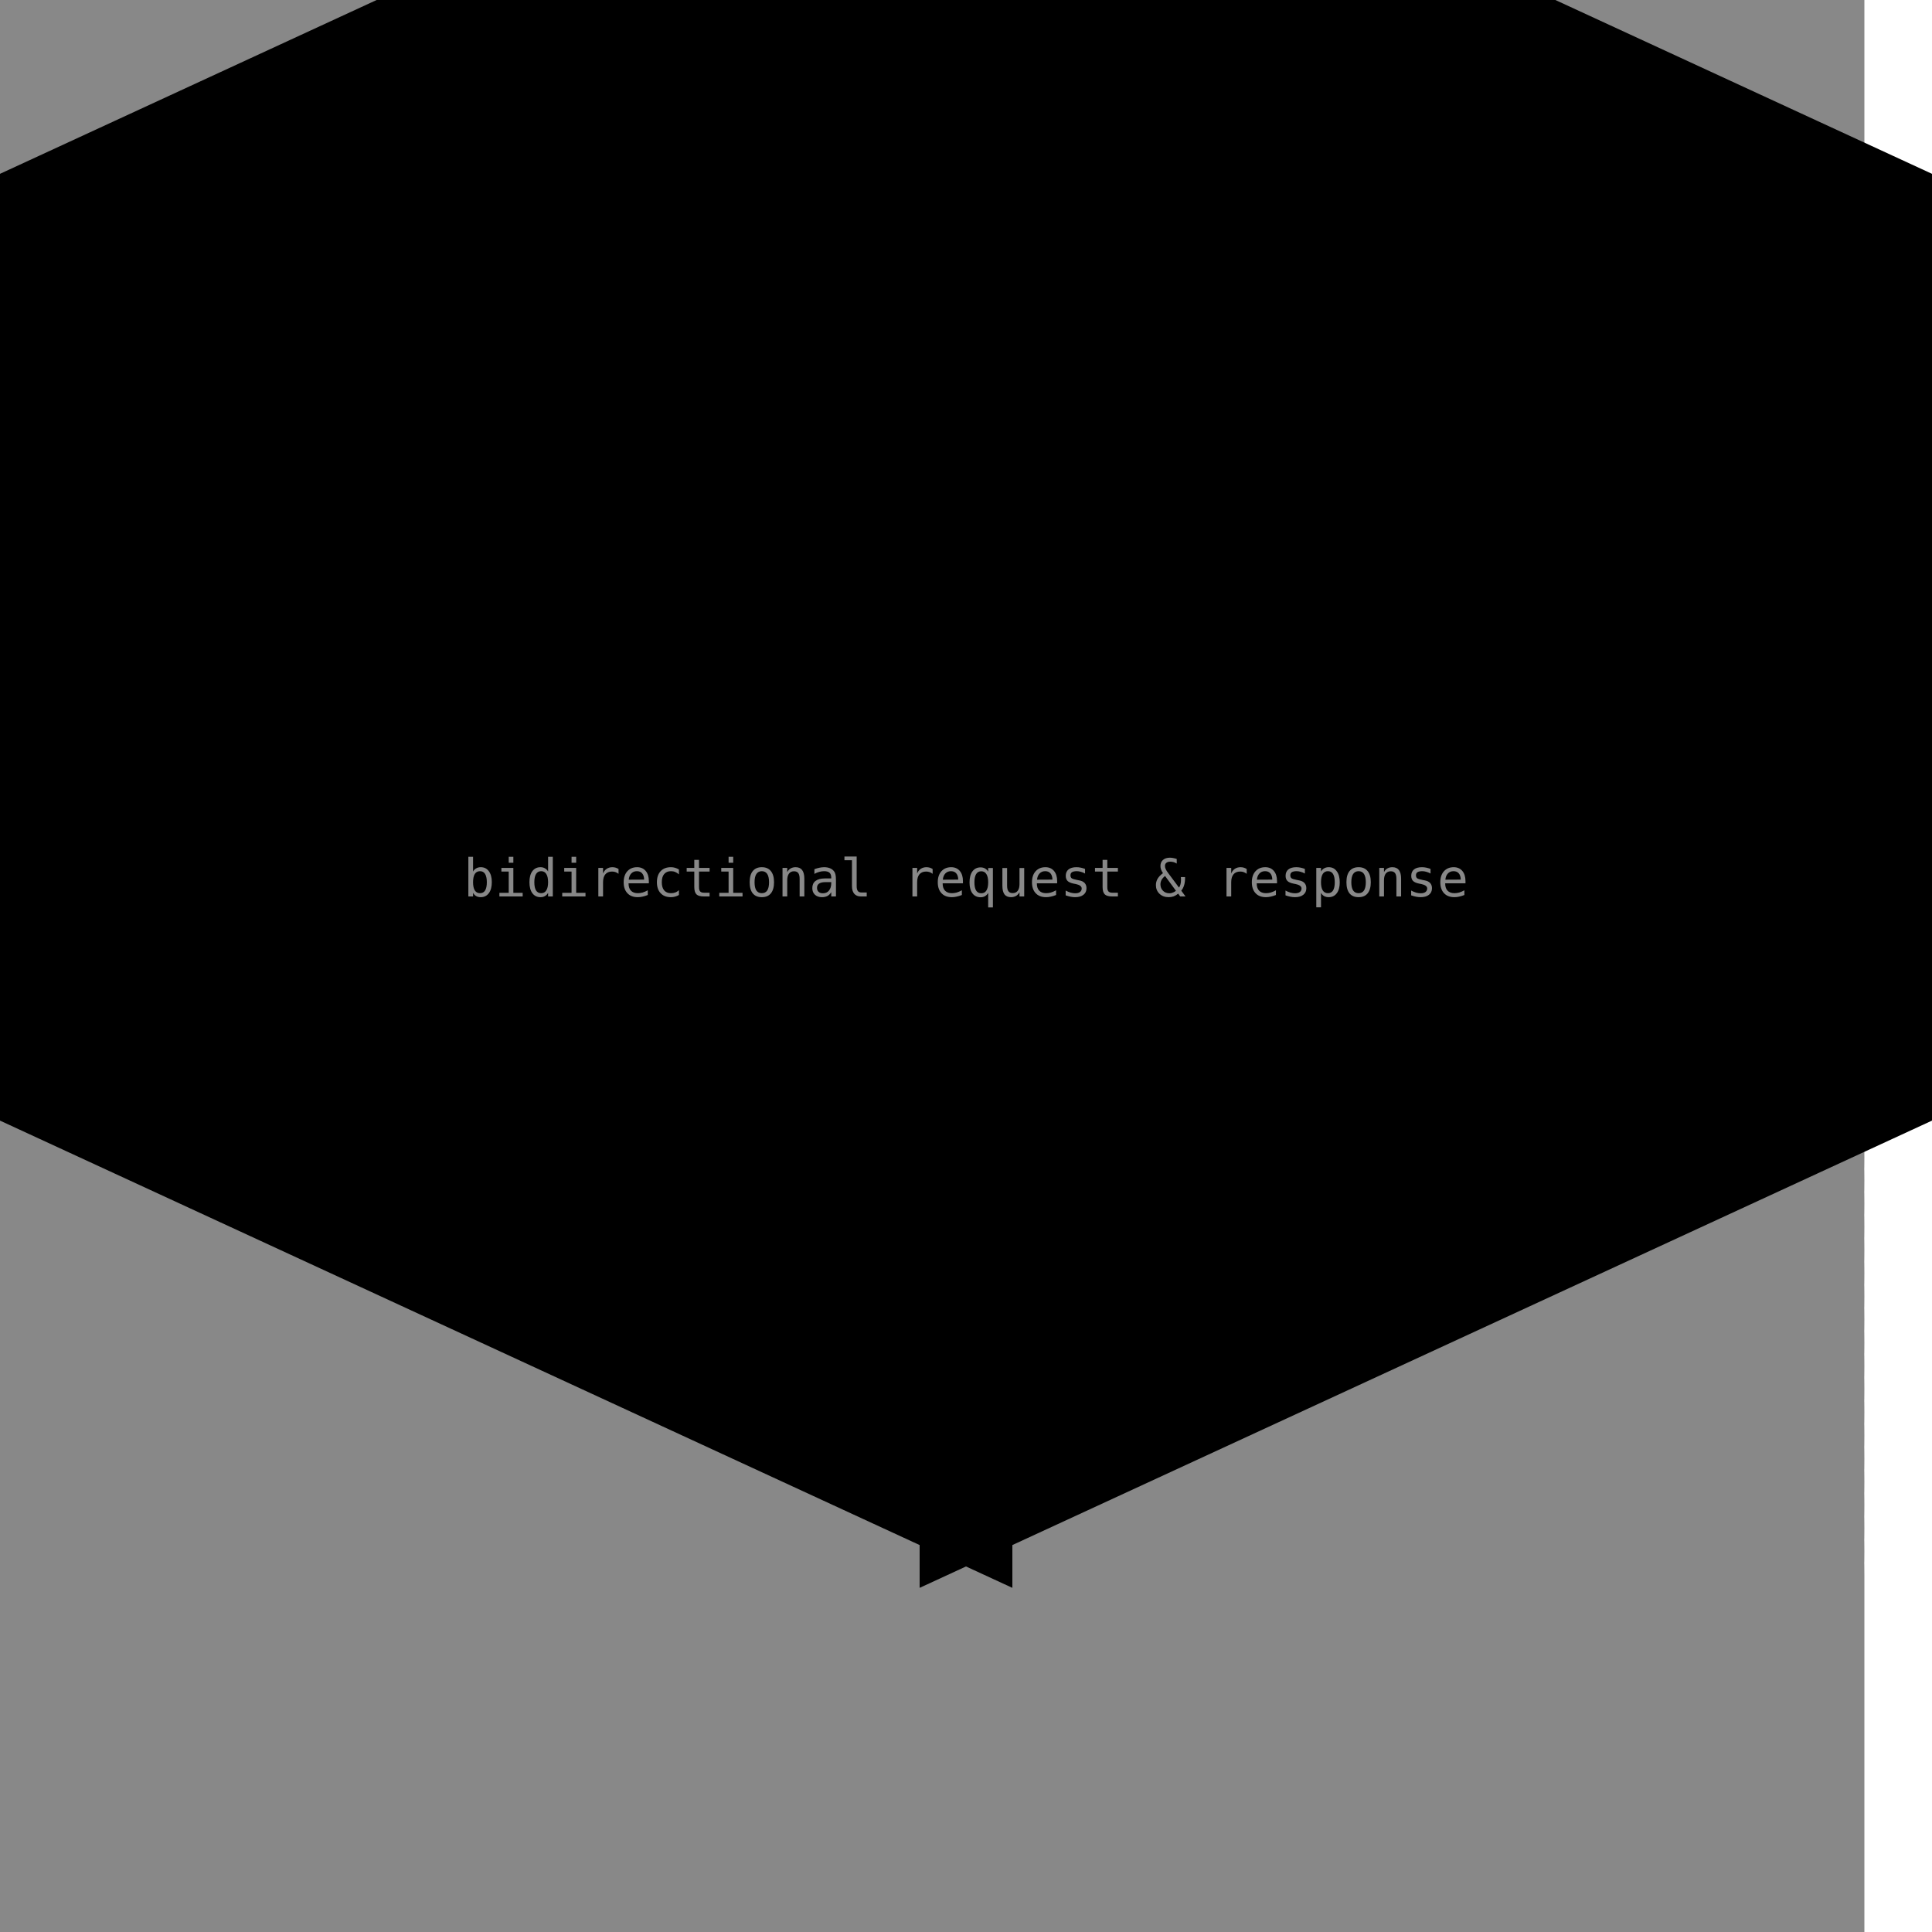
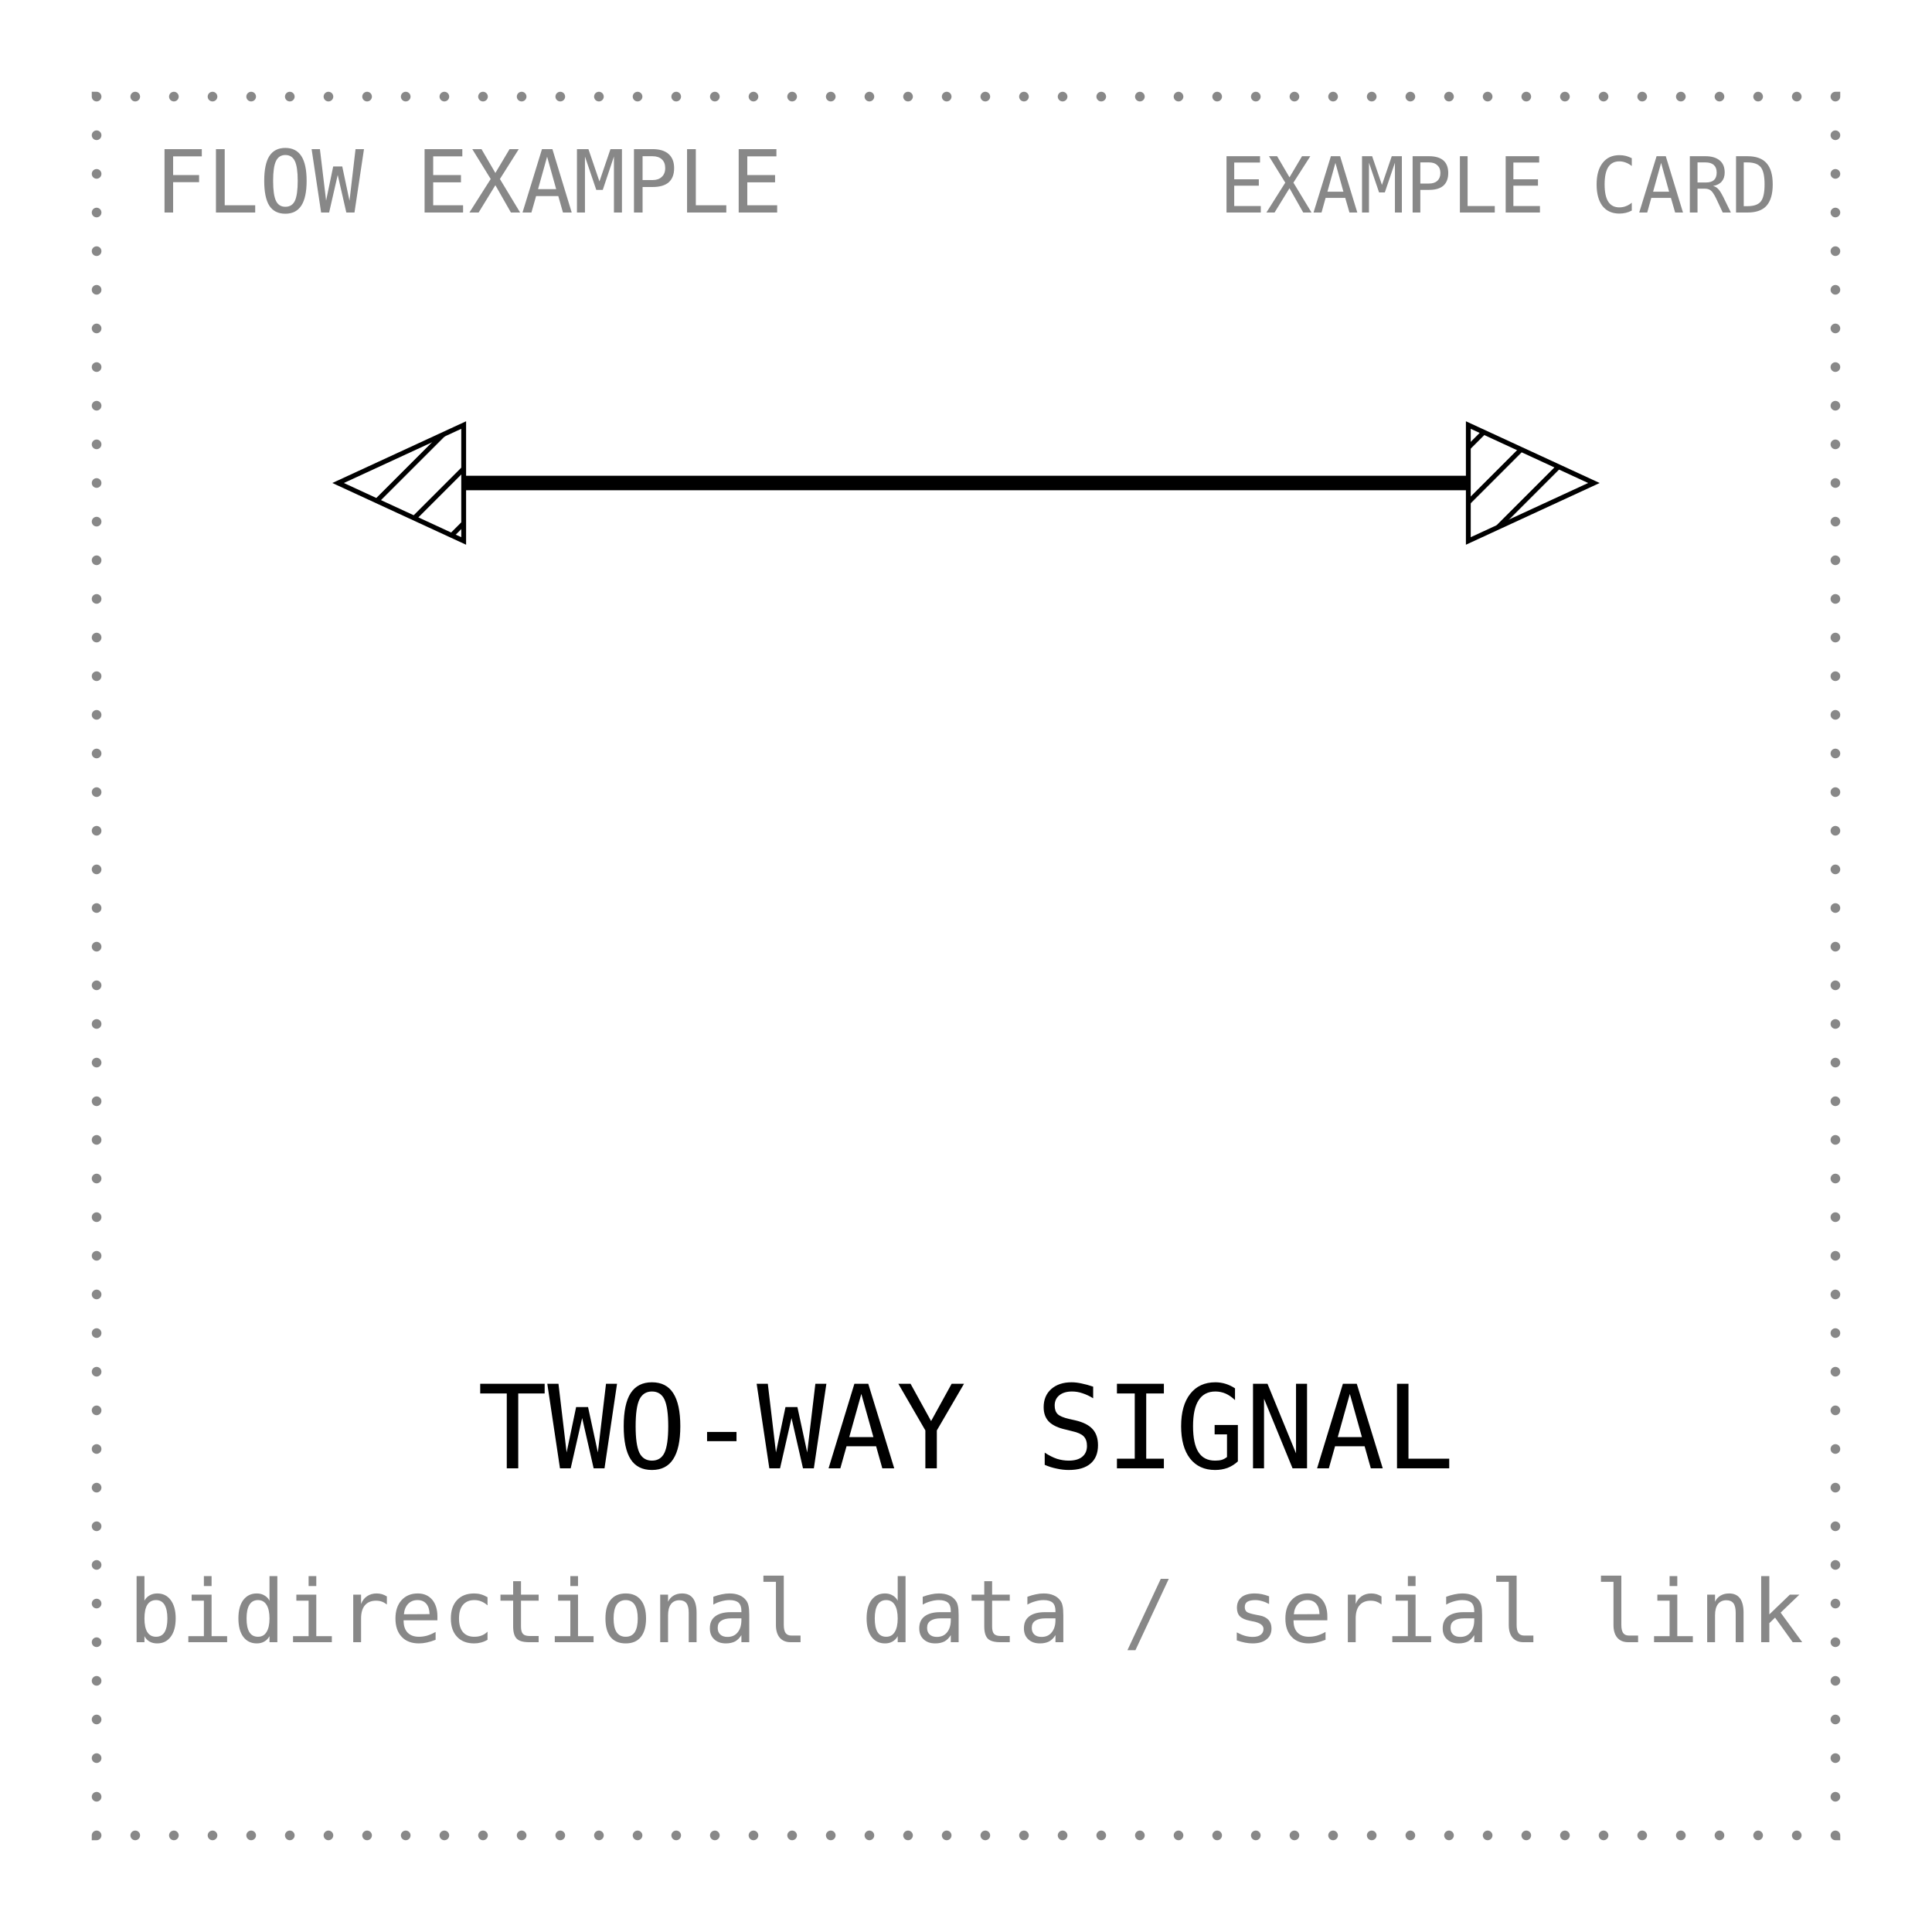
<svg xmlns="http://www.w3.org/2000/svg" viewBox="0 0 200 200" width="200" height="200">
  <defs>
-     <pattern id="hatch" width="200" height="200" patternTransform="rotate(45 0 0)" patternUnits="userSpaceOnUse">
-       <line x1="0" y1="0" x2="0" y2="4" stroke="#000000" stroke-width="200" />
+     <pattern id="hatch" width="4" height="4" patternTransform="rotate(45 0 0)" patternUnits="userSpaceOnUse">
+       <line x1="0" y1="0" x2="0" y2="4" stroke="#000000" stroke-width="1" />
    </pattern>
  </defs>
  <rect x="10" y="10" width="180" height="180" fill="none" stroke="#888888" stroke-width="1" stroke-dasharray="0, 4" stroke-linecap="round" />
-   <g transform="translate(10, 40) scale(0.60)">
-     <rect x="5" y="5" width="200" height="200" fill="none" stroke="#888888" stroke-width="200" stroke-dasharray="0, 4" stroke-linecap="round" />
-     <text x="12" y="18" font-family="Andale Mono, monospace" font-size="9" fill="#888888">DATA</text>
-     <polygon points="45,45 58,39 58,51" fill="url(#hatch)" stroke="#000000" stroke-width="200" />
-     <line x1="58" y1="45" x2="242" y2="45" stroke="#000000" stroke-width="200" />
-     <polygon points="255,45 242,39 242,51" fill="url(#hatch)" stroke="#000000" stroke-width="200" />
-     <text x="150" y="75" font-family="Andale Mono, monospace" font-size="12" fill="#000000" text-anchor="middle">TWO-WAY DUPLEX</text>
-     <text x="150" y="88" font-family="Andale Mono, monospace" font-size="9" fill="#888888" text-anchor="middle">bidirectional request &amp; response</text>
+   <text x="16" y="22" font-family="Andale Mono, monospace" font-size="9" fill="#888888">FLOW EXAMPLE</text>
+   <text x="184" y="22" font-family="Andale Mono, monospace" font-size="8" fill="#888888" text-anchor="end">EXAMPLE CARD</text>
+   <g id="line_graphic">
+     <polygon points="35,50 48,44 48,56" fill="url(#hatch)" stroke="#000000" stroke-width="0.5" />
+     <line x1="48" y1="50" x2="152" y2="50" stroke="#000000" stroke-width="1.5" />
+     <polygon points="165,50 152,44 152,56" fill="url(#hatch)" stroke="#000000" stroke-width="0.5" />
  </g>
+   <text x="100" y="152" font-family="Andale Mono, monospace" font-size="12" fill="#000000" text-anchor="middle">TWO-WAY SIGNAL</text>
+   <text x="100" y="170" font-family="Andale Mono, monospace" font-size="9" fill="#888888" text-anchor="middle">bidirectional data / serial link</text>
</svg>
